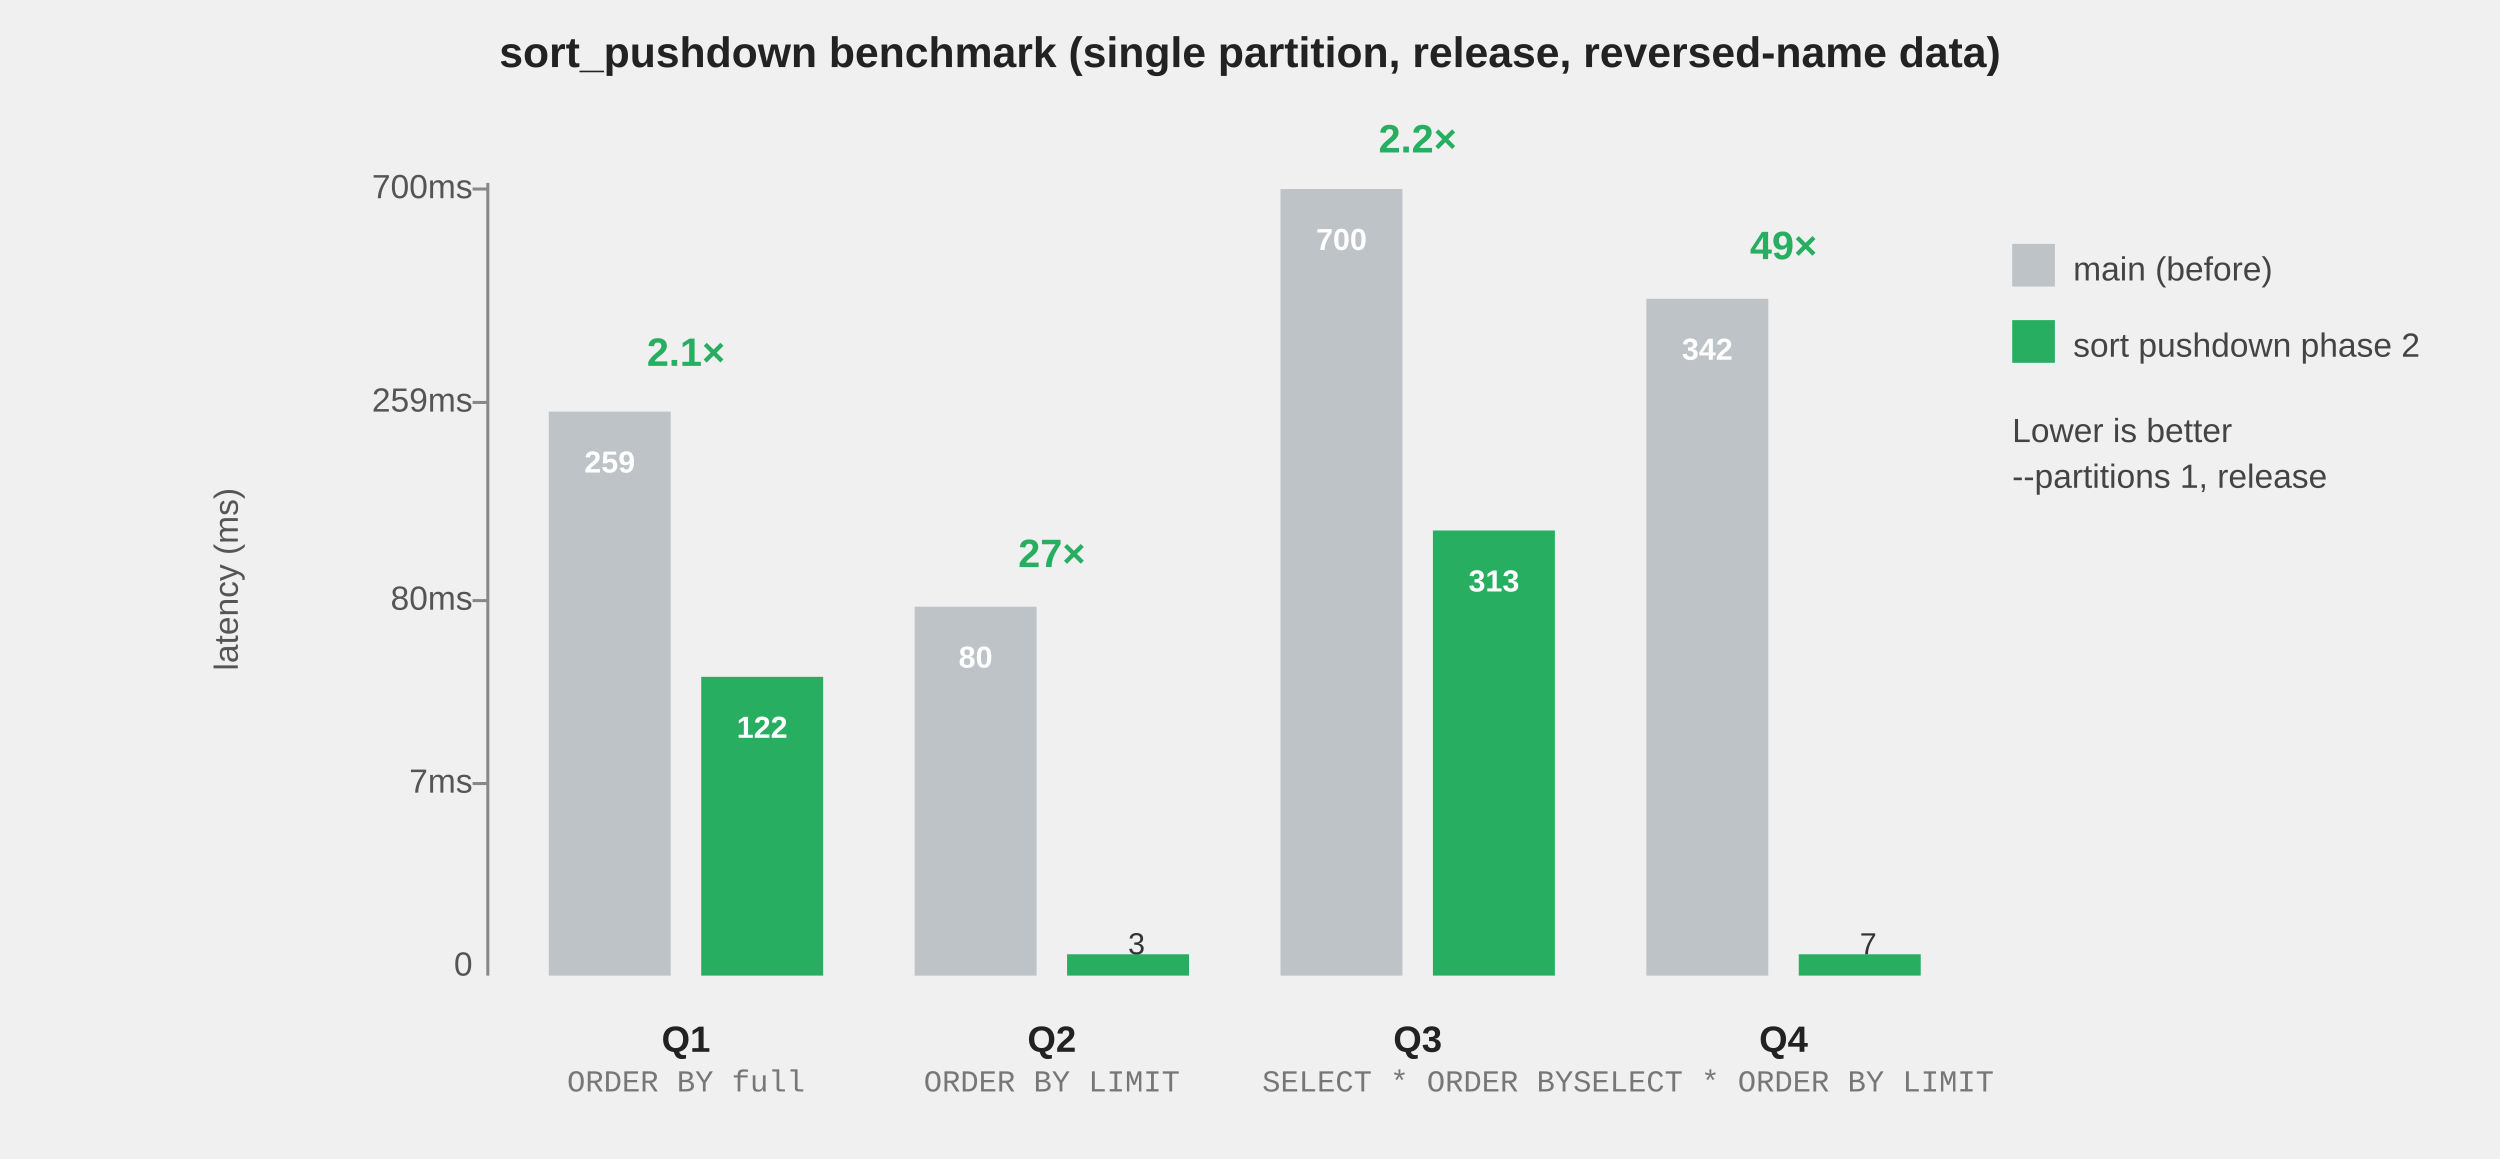
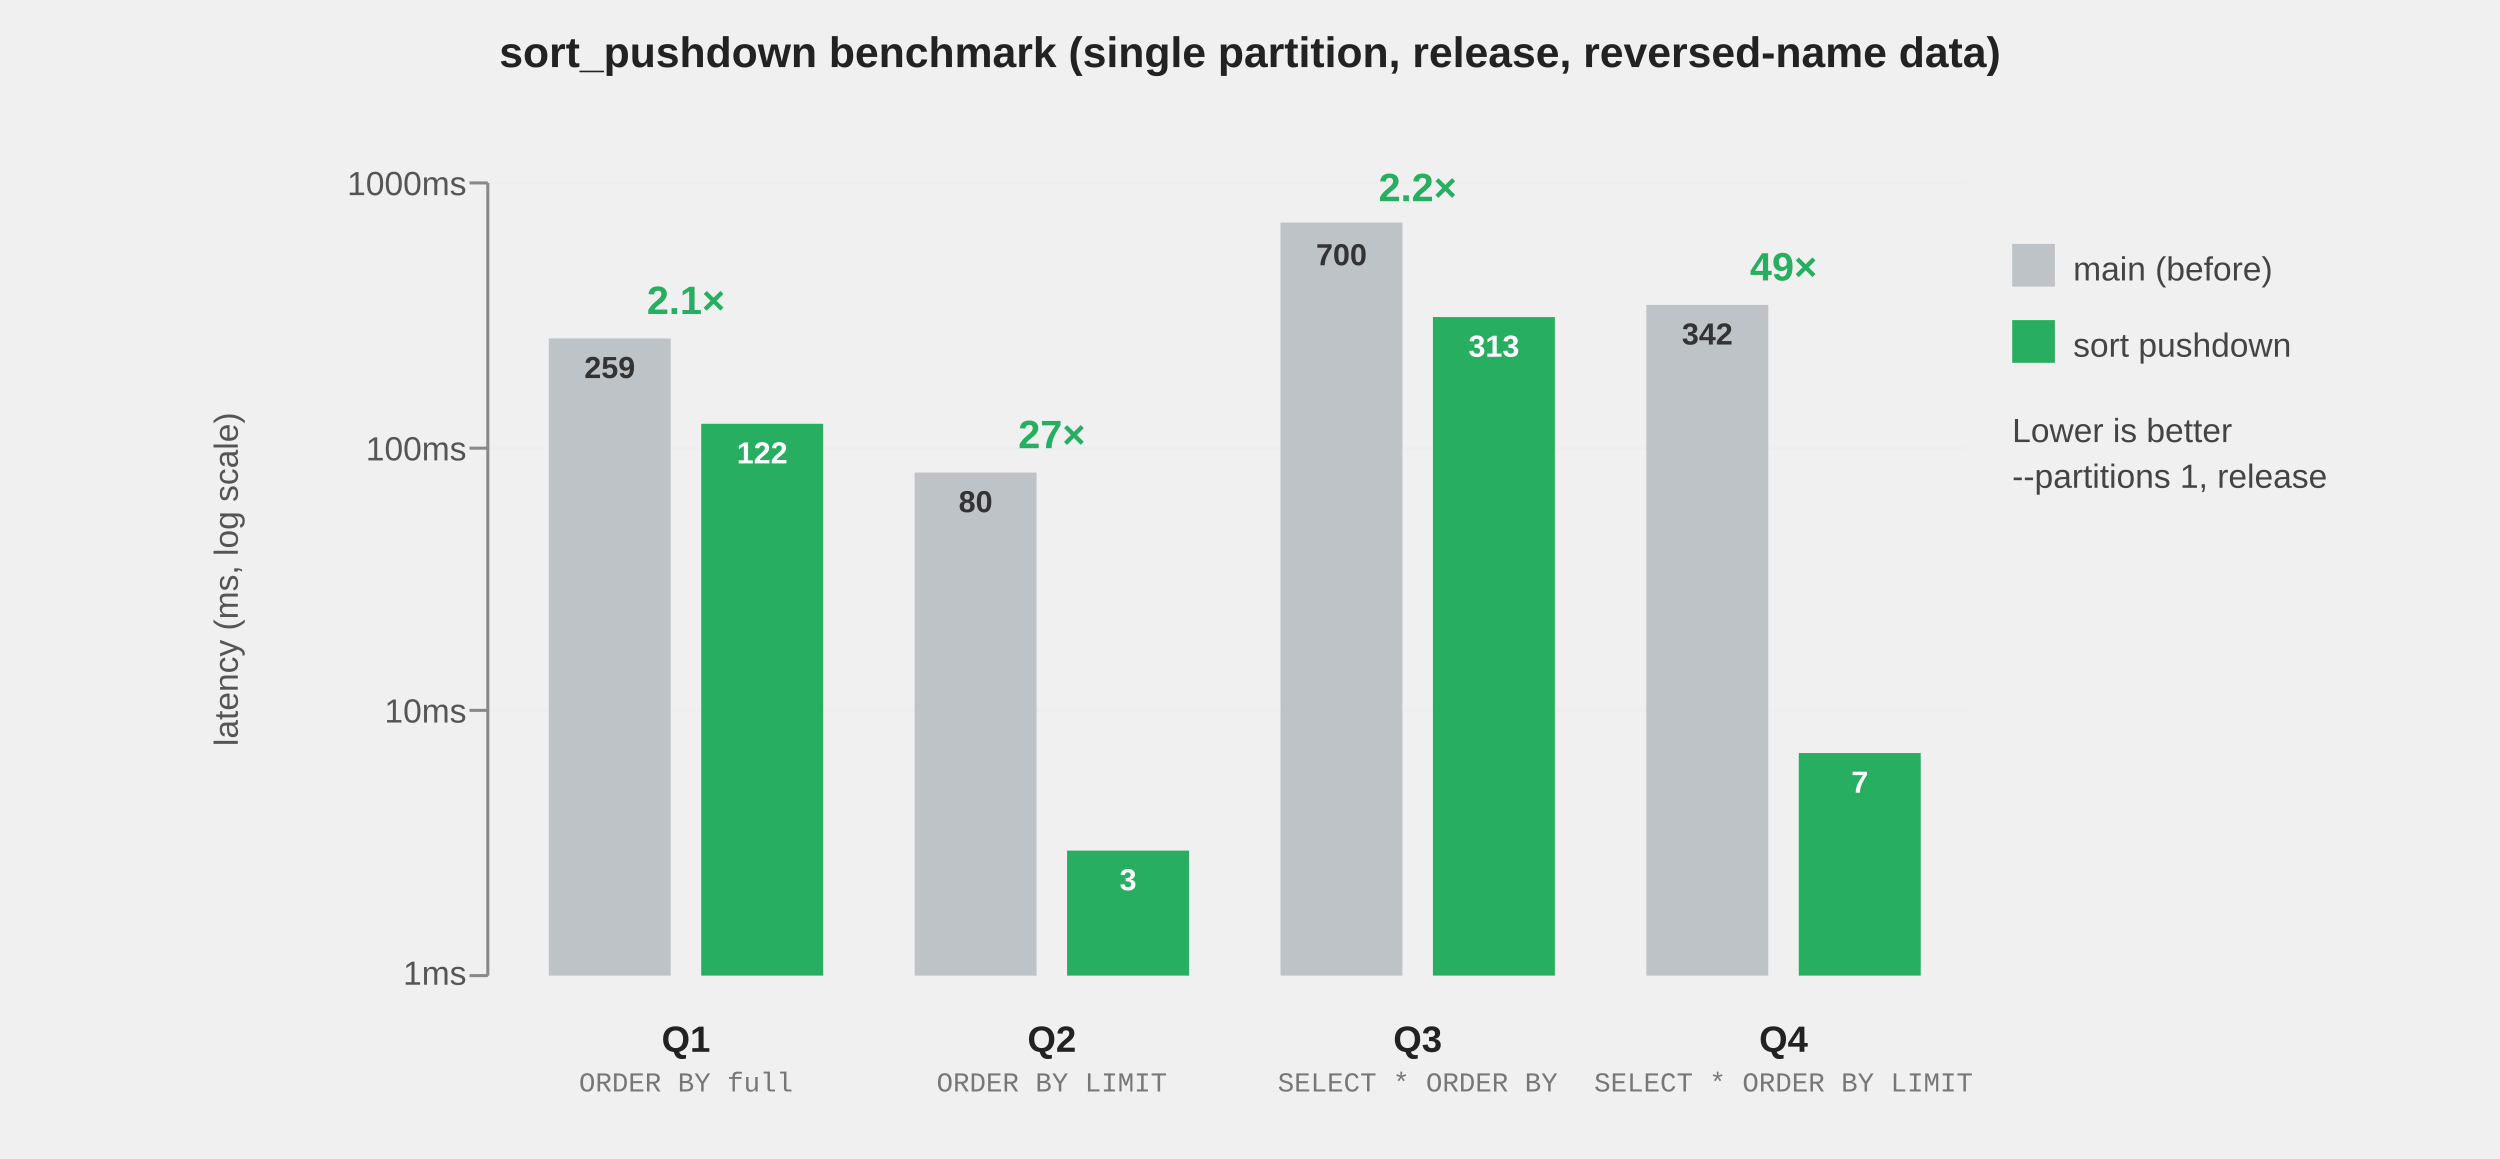
<svg xmlns="http://www.w3.org/2000/svg" viewBox="0 0 820 380">
  <style>
    text { font-family: 'Segoe UI', Arial, sans-serif; }
    .title { font-size: 14px; font-weight: 700; fill: #222; }
    .axis-label { font-size: 11px; fill: #555; }
    .qlabel { font-size: 12px; font-weight: 600; fill: #222; }
-     .qdesc { font-size: 10px; fill: #777; font-family: 'Courier New', monospace; }
-     .bartext-light { font-size: 10px; fill: #333; }
+     .qdesc { font-size: 9px; fill: #777; font-family: 'Courier New', monospace; }
+     .bartext-dark { font-size: 10px; font-weight: 700; fill: #333; }
    .bartext-on { font-size: 10px; font-weight: 700; fill: #fff; }
    .speedup { font-size: 13px; font-weight: 700; fill: #27ae60; }
    .legend { font-size: 11px; fill: #444; }
+     .grid { stroke: #eee; stroke-width: 1; }
  </style>
  <text class="title" x="410" y="22" text-anchor="middle">sort_pushdown benchmark (single partition, release, reversed-name data)</text>
+   <line class="grid" x1="160" y1="60" x2="645" y2="60" />
+   <line class="grid" x1="160" y1="147" x2="645" y2="147" />
+   <line class="grid" x1="160" y1="233" x2="645" y2="233" />
  <line x1="160" y1="60" x2="160" y2="320" stroke="#888" stroke-width="1" />
-   <text class="axis-label" x="155" y="65" text-anchor="end">700ms</text>
-   <line x1="155" y1="62" x2="160" y2="62" stroke="#888" />
-   <text class="axis-label" x="155" y="135" text-anchor="end">259ms</text>
-   <line x1="155" y1="132" x2="160" y2="132" stroke="#888" />
-   <text class="axis-label" x="155" y="200" text-anchor="end">80ms</text>
-   <line x1="155" y1="197" x2="160" y2="197" stroke="#888" />
-   <text class="axis-label" x="155" y="260" text-anchor="end">7ms</text>
-   <line x1="155" y1="257" x2="160" y2="257" stroke="#888" />
-   <text class="axis-label" x="155" y="320" text-anchor="end">0</text>
+   <text class="axis-label" x="153" y="64" text-anchor="end">1000ms</text>
+   <line x1="154" y1="60" x2="160" y2="60" stroke="#888" />
+   <text class="axis-label" x="153" y="151" text-anchor="end">100ms</text>
+   <line x1="154" y1="147" x2="160" y2="147" stroke="#888" />
+   <text class="axis-label" x="153" y="237" text-anchor="end">10ms</text>
+   <line x1="154" y1="233" x2="160" y2="233" stroke="#888" />
+   <text class="axis-label" x="153" y="323" text-anchor="end">1ms</text>
+   <line x1="154" y1="320" x2="160" y2="320" stroke="#888" />
  <text class="qlabel" x="225" y="345" text-anchor="middle">Q1</text>
  <text class="qdesc" x="225" y="358" text-anchor="middle">ORDER BY full</text>
-   <rect x="180" y="135" width="40" height="185" fill="#bdc3c7" />
-   <text class="bartext-on" x="200" y="155" text-anchor="middle">259</text>
-   <rect x="230" y="222" width="40" height="98" fill="#27ae60" />
-   <text class="bartext-on" x="250" y="242" text-anchor="middle">122</text>
-   <text class="speedup" x="225" y="120" text-anchor="middle">2.1×</text>
+   <rect x="180" y="111" width="40" height="209" fill="#bdc3c7" />
+   <text class="bartext-dark" x="200" y="124" text-anchor="middle">259</text>
+   <rect x="230" y="139" width="40" height="181" fill="#27ae60" />
+   <text class="bartext-on" x="250" y="152" text-anchor="middle">122</text>
+   <text class="speedup" x="225" y="103" text-anchor="middle">2.1×</text>
  <text class="qlabel" x="345" y="345" text-anchor="middle">Q2</text>
  <text class="qdesc" x="345" y="358" text-anchor="middle">ORDER BY LIMIT</text>
-   <rect x="300" y="199" width="40" height="121" fill="#bdc3c7" />
-   <text class="bartext-on" x="320" y="219" text-anchor="middle">80</text>
-   <rect x="350" y="313" width="40" height="7" fill="#27ae60" />
-   <text class="bartext-light" x="370" y="313" text-anchor="start">3</text>
-   <text class="speedup" x="345" y="186" text-anchor="middle">27×</text>
+   <rect x="300" y="155" width="40" height="165" fill="#bdc3c7" />
+   <text class="bartext-dark" x="320" y="168" text-anchor="middle">80</text>
+   <rect x="350" y="279" width="40" height="41" fill="#27ae60" />
+   <text class="bartext-on" x="370" y="292" text-anchor="middle">3</text>
+   <text class="speedup" x="345" y="147" text-anchor="middle">27×</text>
  <text class="qlabel" x="465" y="345" text-anchor="middle">Q3</text>
  <text class="qdesc" x="465" y="358" text-anchor="middle">SELECT * ORDER BY</text>
-   <rect x="420" y="62" width="40" height="258" fill="#bdc3c7" />
-   <text class="bartext-on" x="440" y="82" text-anchor="middle">700</text>
-   <rect x="470" y="174" width="40" height="146" fill="#27ae60" />
-   <text class="bartext-on" x="490" y="194" text-anchor="middle">313</text>
-   <text class="speedup" x="465" y="50" text-anchor="middle">2.2×</text>
+   <rect x="420" y="73" width="40" height="247" fill="#bdc3c7" />
+   <text class="bartext-dark" x="440" y="87" text-anchor="middle">700</text>
+   <rect x="470" y="104" width="40" height="216" fill="#27ae60" />
+   <text class="bartext-on" x="490" y="117" text-anchor="middle">313</text>
+   <text class="speedup" x="465" y="66" text-anchor="middle">2.2×</text>
  <text class="qlabel" x="585" y="345" text-anchor="middle">Q4</text>
  <text class="qdesc" x="585" y="358" text-anchor="middle">SELECT * ORDER BY LIMIT</text>
-   <rect x="540" y="98" width="40" height="222" fill="#bdc3c7" />
-   <text class="bartext-on" x="560" y="118" text-anchor="middle">342</text>
-   <rect x="590" y="313" width="40" height="7" fill="#27ae60" />
-   <text class="bartext-light" x="610" y="313" text-anchor="start">7</text>
-   <text class="speedup" x="585" y="85" text-anchor="middle">49×</text>
-   <text class="axis-label" x="78" y="190" text-anchor="middle" transform="rotate(-90 78 190)">latency (ms)</text>
+   <rect x="540" y="100" width="40" height="220" fill="#bdc3c7" />
+   <text class="bartext-dark" x="560" y="113" text-anchor="middle">342</text>
+   <rect x="590" y="247" width="40" height="73" fill="#27ae60" />
+   <text class="bartext-on" x="610" y="260" text-anchor="middle">7</text>
+   <text class="speedup" x="585" y="92" text-anchor="middle">49×</text>
+   <text class="axis-label" x="78" y="190" text-anchor="middle" transform="rotate(-90 78 190)">latency (ms, log scale)</text>
  <rect x="660" y="80" width="14" height="14" fill="#bdc3c7" />
  <text class="legend" x="680" y="92">main (before)</text>
  <rect x="660" y="105" width="14" height="14" fill="#27ae60" />
-   <text class="legend" x="680" y="117">sort pushdown phase 2</text>
+   <text class="legend" x="680" y="117">sort pushdown</text>
  <text class="legend" x="660" y="145" fill="#777">Lower is better</text>
  <text class="legend" x="660" y="160" fill="#777">--partitions 1, release</text>
</svg>
